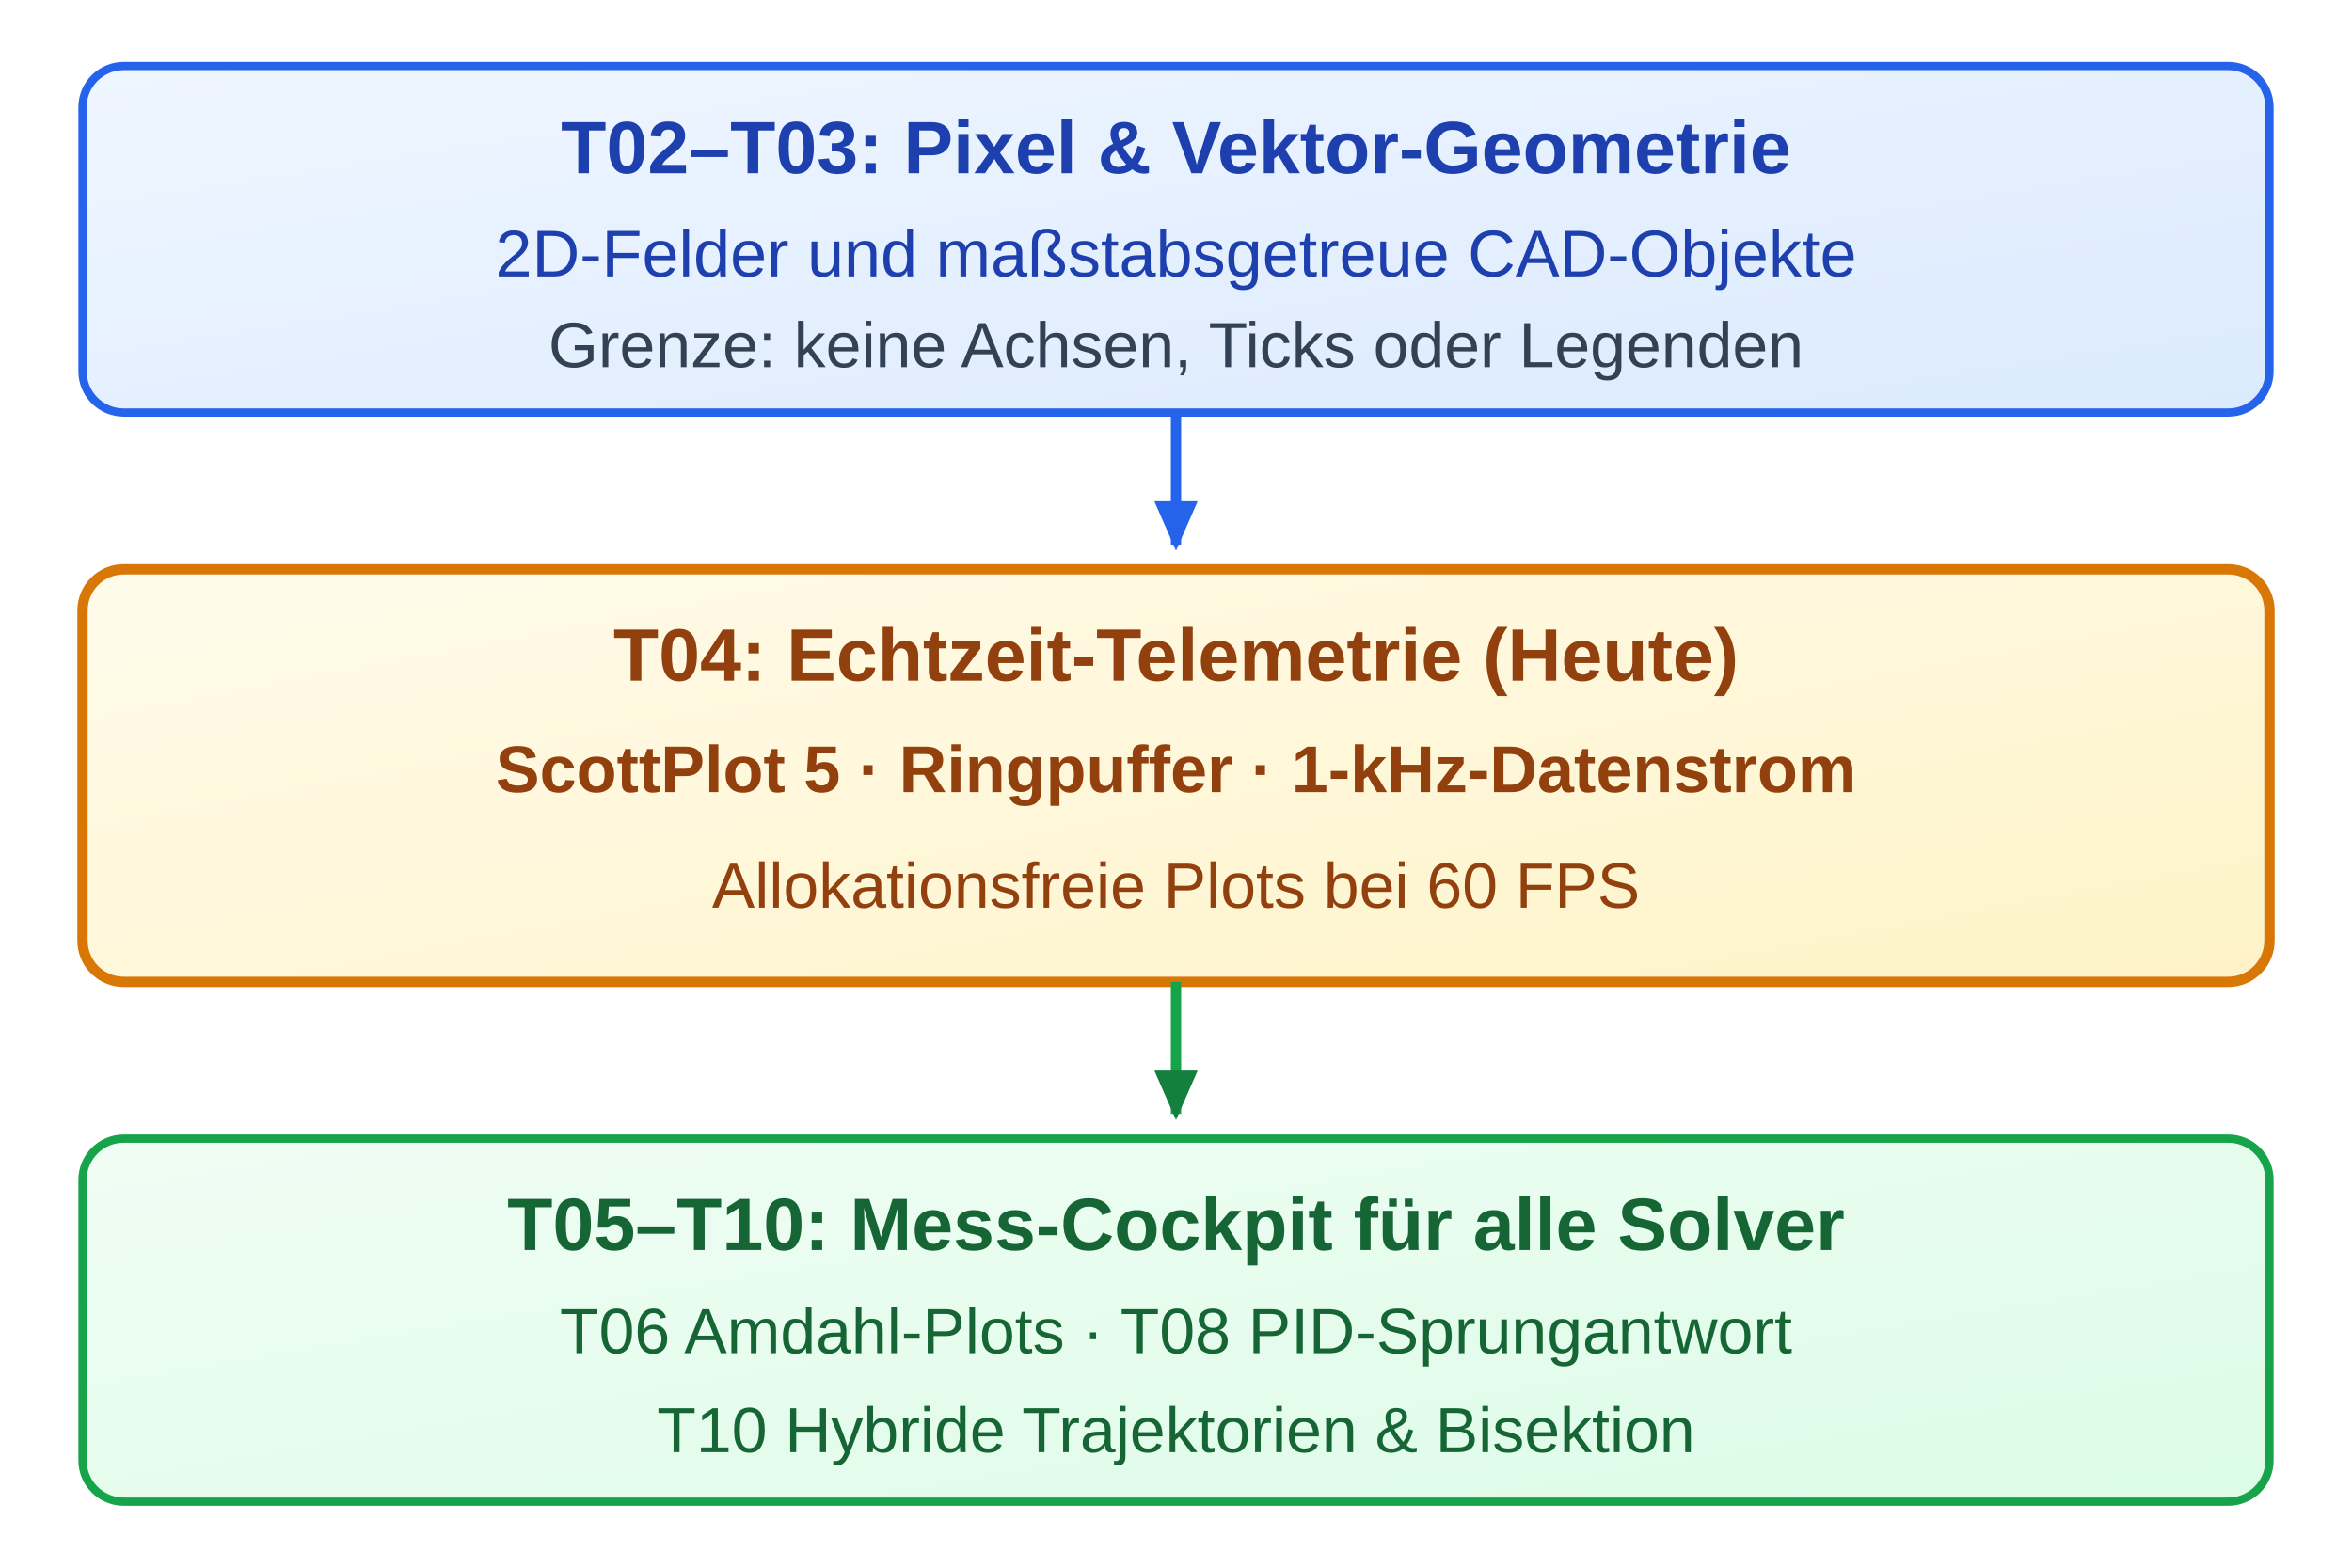
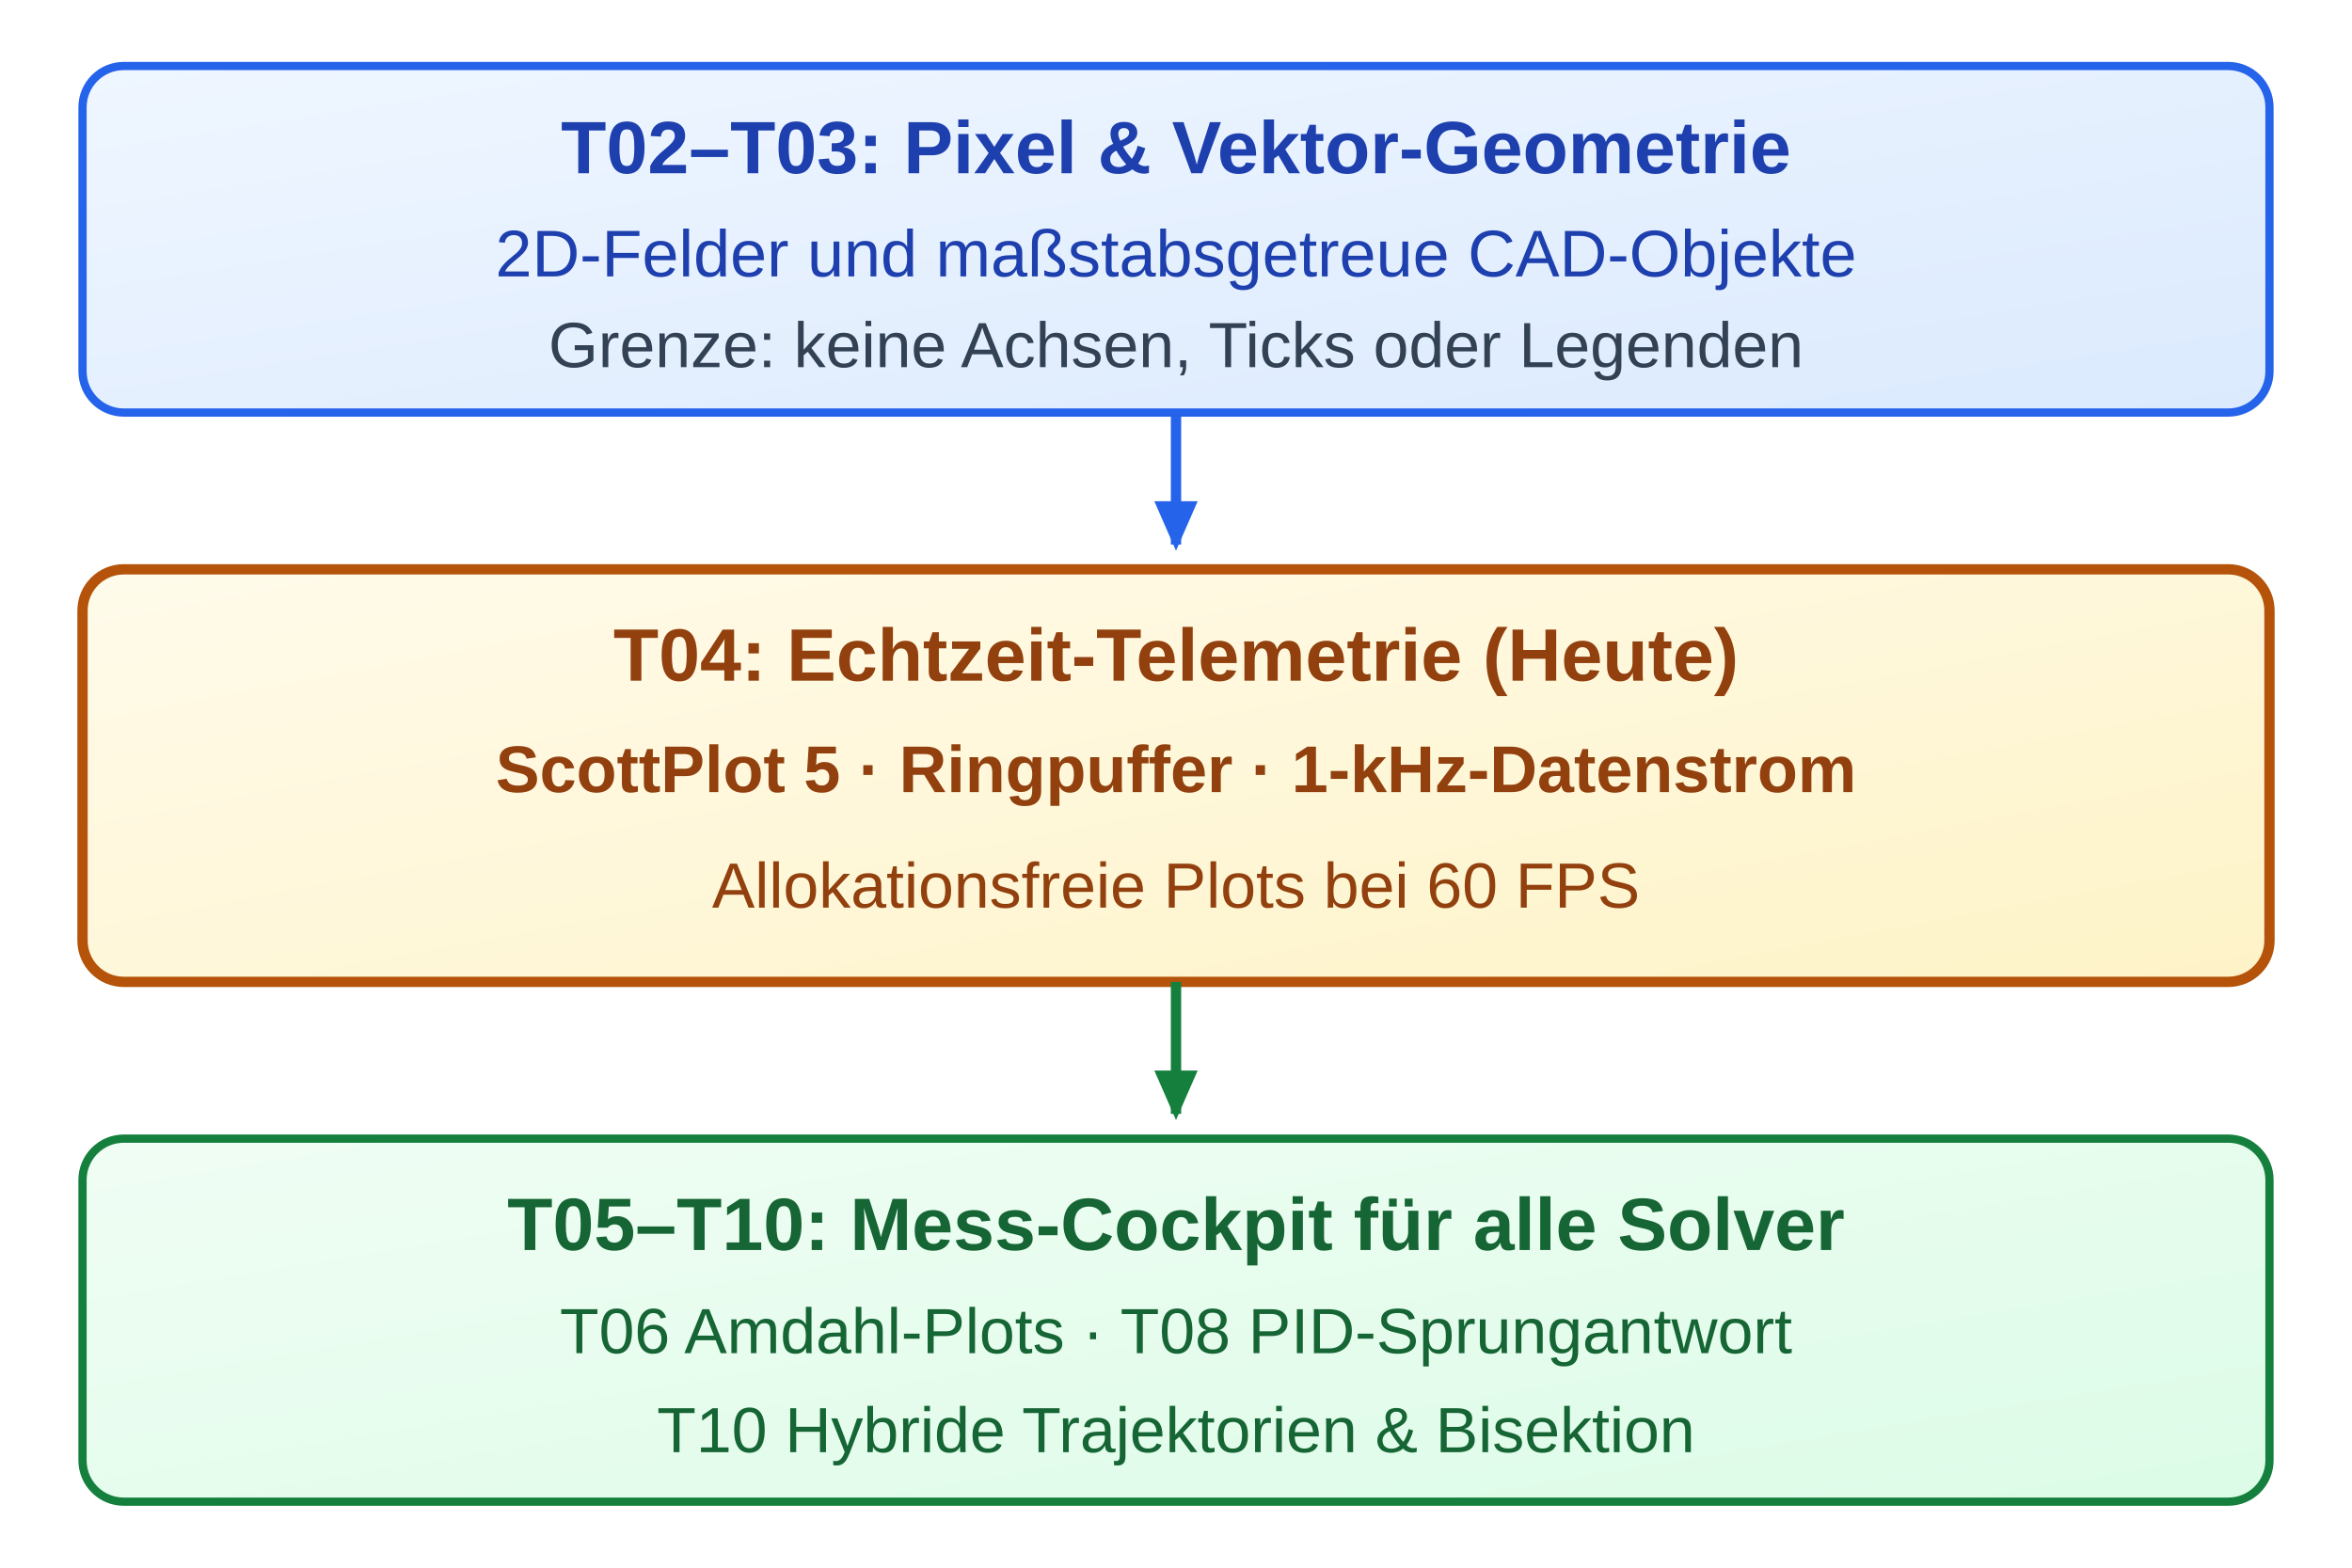
<svg xmlns="http://www.w3.org/2000/svg" viewBox="-45 0 570 380" width="570" height="380">
  <defs>
    <linearGradient id="grad-sem-primary" x1="0%" y1="0%" x2="100%" y2="100%">
      <stop offset="0%" stop-color="#eff6ff" />
      <stop offset="100%" stop-color="#dbeafe" />
    </linearGradient>
    <linearGradient id="grad-sem-success" x1="0%" y1="0%" x2="100%" y2="100%">
      <stop offset="0%" stop-color="#f0fdf4" />
      <stop offset="100%" stop-color="#dcfce7" />
    </linearGradient>
    <linearGradient id="grad-sem-warning" x1="0%" y1="0%" x2="100%" y2="100%">
      <stop offset="0%" stop-color="#fffbeb" />
      <stop offset="100%" stop-color="#fef3c7" />
    </linearGradient>
    <linearGradient id="grad-sem-muted" x1="0%" y1="0%" x2="100%" y2="100%">
      <stop offset="0%" stop-color="#f8fafc" />
      <stop offset="100%" stop-color="#e2e8f0" />
    </linearGradient>
    <marker id="arrB" viewBox="0 0 10 10" refX="7" refY="5" markerWidth="6" markerHeight="6" orient="auto">
      <path class="sem-primary-fill" d="M 0 1.5 L 8 5 L 0 8.5 z" />
    </marker>
    <marker id="arrG" viewBox="0 0 10 10" refX="7" refY="5" markerWidth="6" markerHeight="6" orient="auto">
      <path class="sem-success-fill" d="M 0 1.5 L 8 5 L 0 8.5 z" />
    </marker>
    <style>
      
/* @svg-palette:start */
      .sem-primary { fill: url(#grad-sem-primary); stroke: #2563eb; }
      .sem-primary-bg { fill: url(#grad-sem-primary); stroke: none; }
      .sem-primary-stroke { stroke: #2563eb; }
      .sem-primary-fill { fill: #2563eb; }
      .sem-primary-text { fill: #1e40af; }
-       .sem-success { fill: url(#grad-sem-success); stroke: #16a34a; }
+       .sem-success { fill: url(#grad-sem-success); stroke: #15803d; }
      .sem-success-bg { fill: url(#grad-sem-success); stroke: none; }
-       .sem-success-stroke { stroke: #16a34a; }
+       .sem-success-stroke { stroke: #15803d; }
      .sem-success-fill { fill: #15803d; }
      .sem-success-text { fill: #166534; }
-       .sem-warning { fill: url(#grad-sem-warning); stroke: #d97706; }
+       .sem-warning { fill: url(#grad-sem-warning); stroke: #b45309; }
      .sem-warning-bg { fill: url(#grad-sem-warning); stroke: none; }
-       .sem-warning-stroke { stroke: #d97706; }
+       .sem-warning-stroke { stroke: #b45309; }
      .sem-warning-fill { fill: #b45309; }
      .sem-warning-text { fill: #92400e; }
      .sem-muted { fill: url(#grad-sem-muted); stroke: #94a3b8; }
      .sem-muted-bg { fill: url(#grad-sem-muted); stroke: none; }
      .sem-muted-stroke { stroke: #94a3b8; }
      .sem-muted-fill { fill: #475569; }
      .sem-muted-text { fill: #334155; }
      /* @svg-palette:end */
text { font-family: 'Segoe UI', Arial, Helvetica, sans-serif; }
    </style>
  </defs>
  <rect x="-45" y="0" width="570" height="380" fill="none" />
  <rect class="sem-primary" x="-25" y="16" width="530" height="84" rx="10" stroke-width="2" />
  <text class="sem-primary-text" x="240" y="42" font-size="18" font-weight="bold" text-anchor="middle">T02–T03: Pixel &amp; Vektor-Geometrie</text>
  <text class="sem-primary-text" x="240" y="67" font-size="16" text-anchor="middle">2D-Felder und maßstabsgetreue CAD-Objekte</text>
  <text class="sem-muted-text" x="240" y="89" font-size="15.5" text-anchor="middle">Grenze: keine Achsen, Ticks oder Legenden</text>
  <line class="sem-primary-stroke" x1="240" y1="100" x2="240" y2="132" stroke-width="2.5" marker-end="url(#arrB)" />
  <rect class="sem-warning" x="-25" y="138" width="530" height="100" rx="10" stroke-width="2.5" />
  <text class="sem-warning-text" x="240" y="165" font-size="18" font-weight="bold" text-anchor="middle">T04: Echtzeit-Telemetrie (Heute)</text>
  <text class="sem-warning-text" x="240" y="192" font-size="16" font-weight="bold" text-anchor="middle">ScottPlot 5 · Ringpuffer · 1-kHz-Datenstrom</text>
  <text class="sem-warning-text" x="240" y="220" font-size="15.5" text-anchor="middle">Allokationsfreie Plots bei 60 FPS</text>
  <line class="sem-success-stroke" x1="240" y1="238" x2="240" y2="270" stroke-width="2.5" marker-end="url(#arrG)" />
  <rect class="sem-success" x="-25" y="276" width="530" height="88" rx="10" stroke-width="2" />
  <text class="sem-success-text" x="240" y="303" font-size="18" font-weight="bold" text-anchor="middle">T05–T10: Mess-Cockpit für alle Solver</text>
  <text class="sem-success-text" x="240" y="328" font-size="15.5" text-anchor="middle">T06 Amdahl-Plots · T08 PID-Sprungantwort</text>
  <text class="sem-success-text" x="240" y="352" font-size="15.5" text-anchor="middle">T10 Hybride Trajektorien &amp; Bisektion</text>
</svg>
